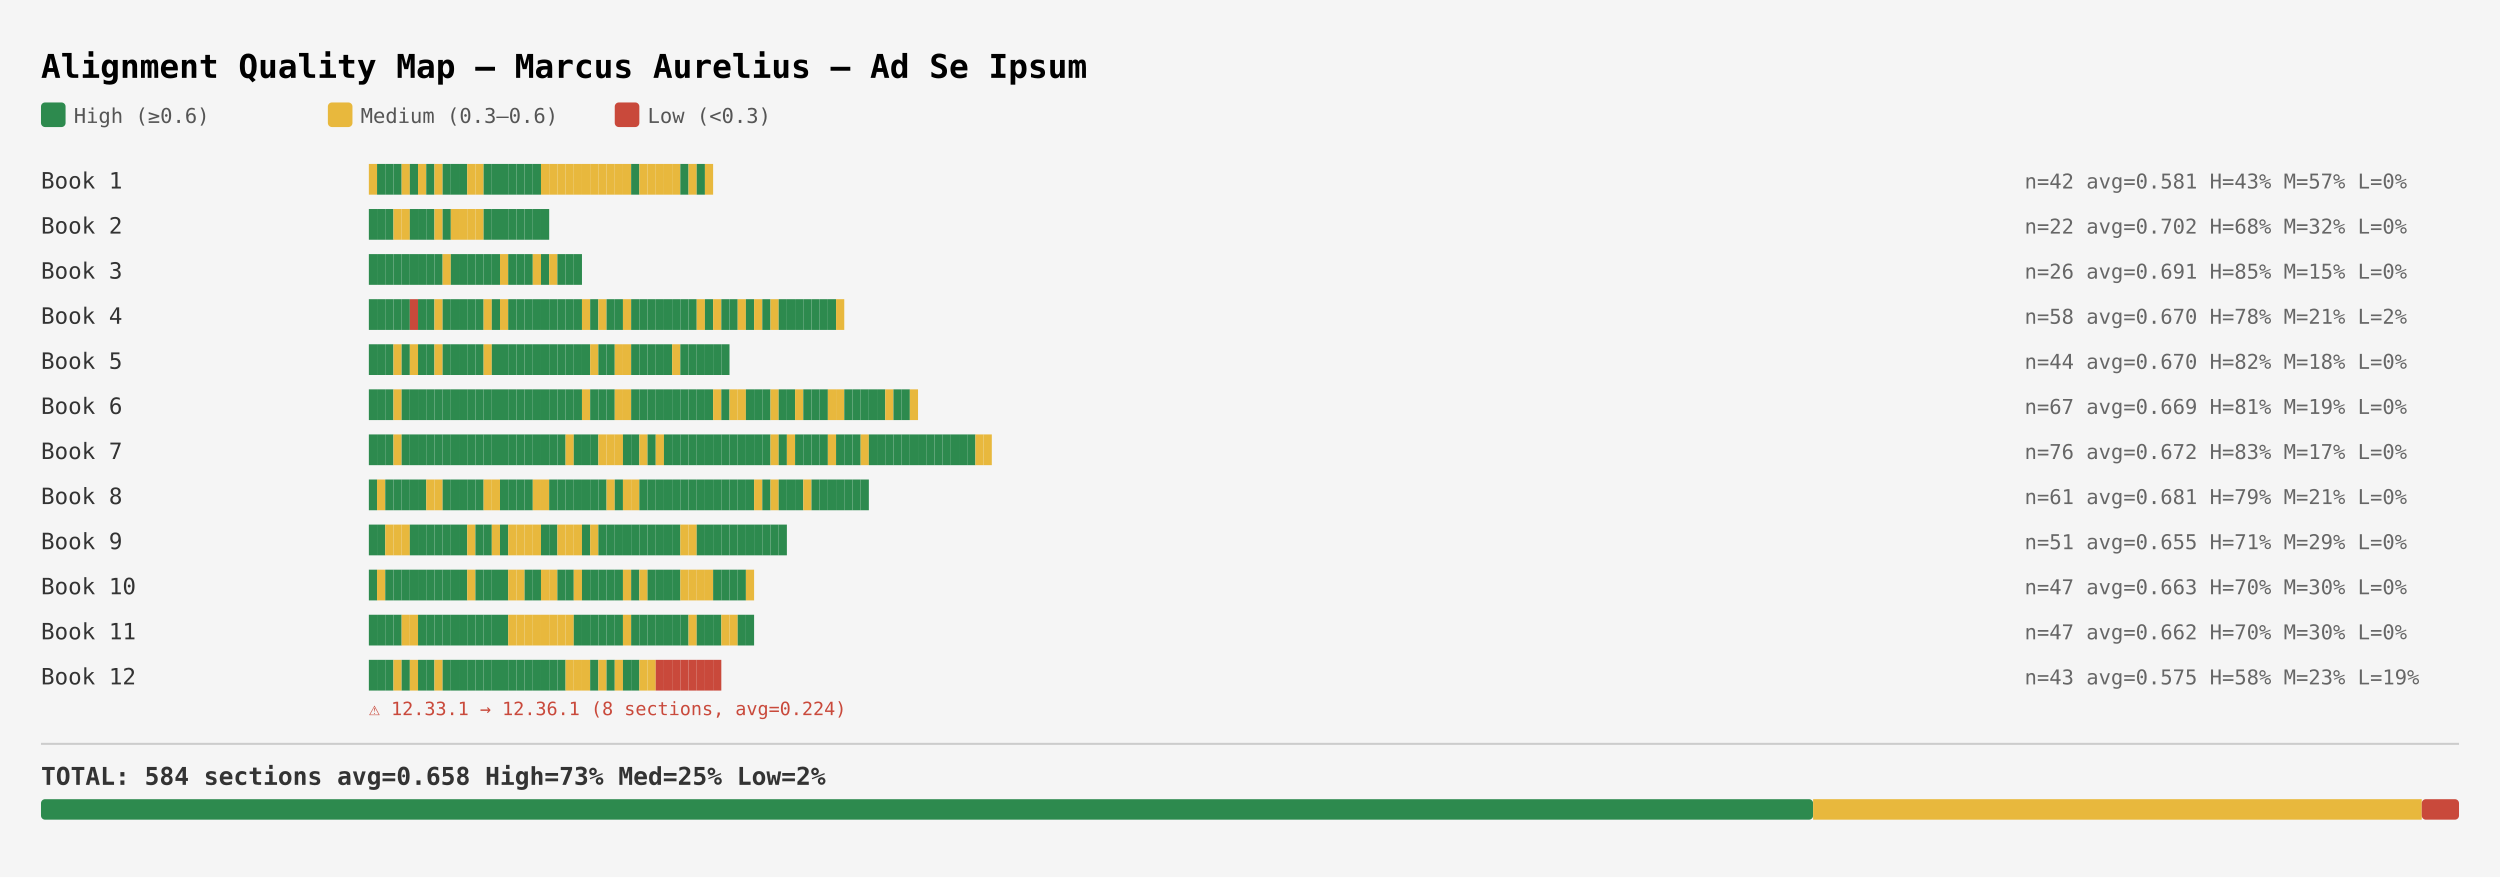
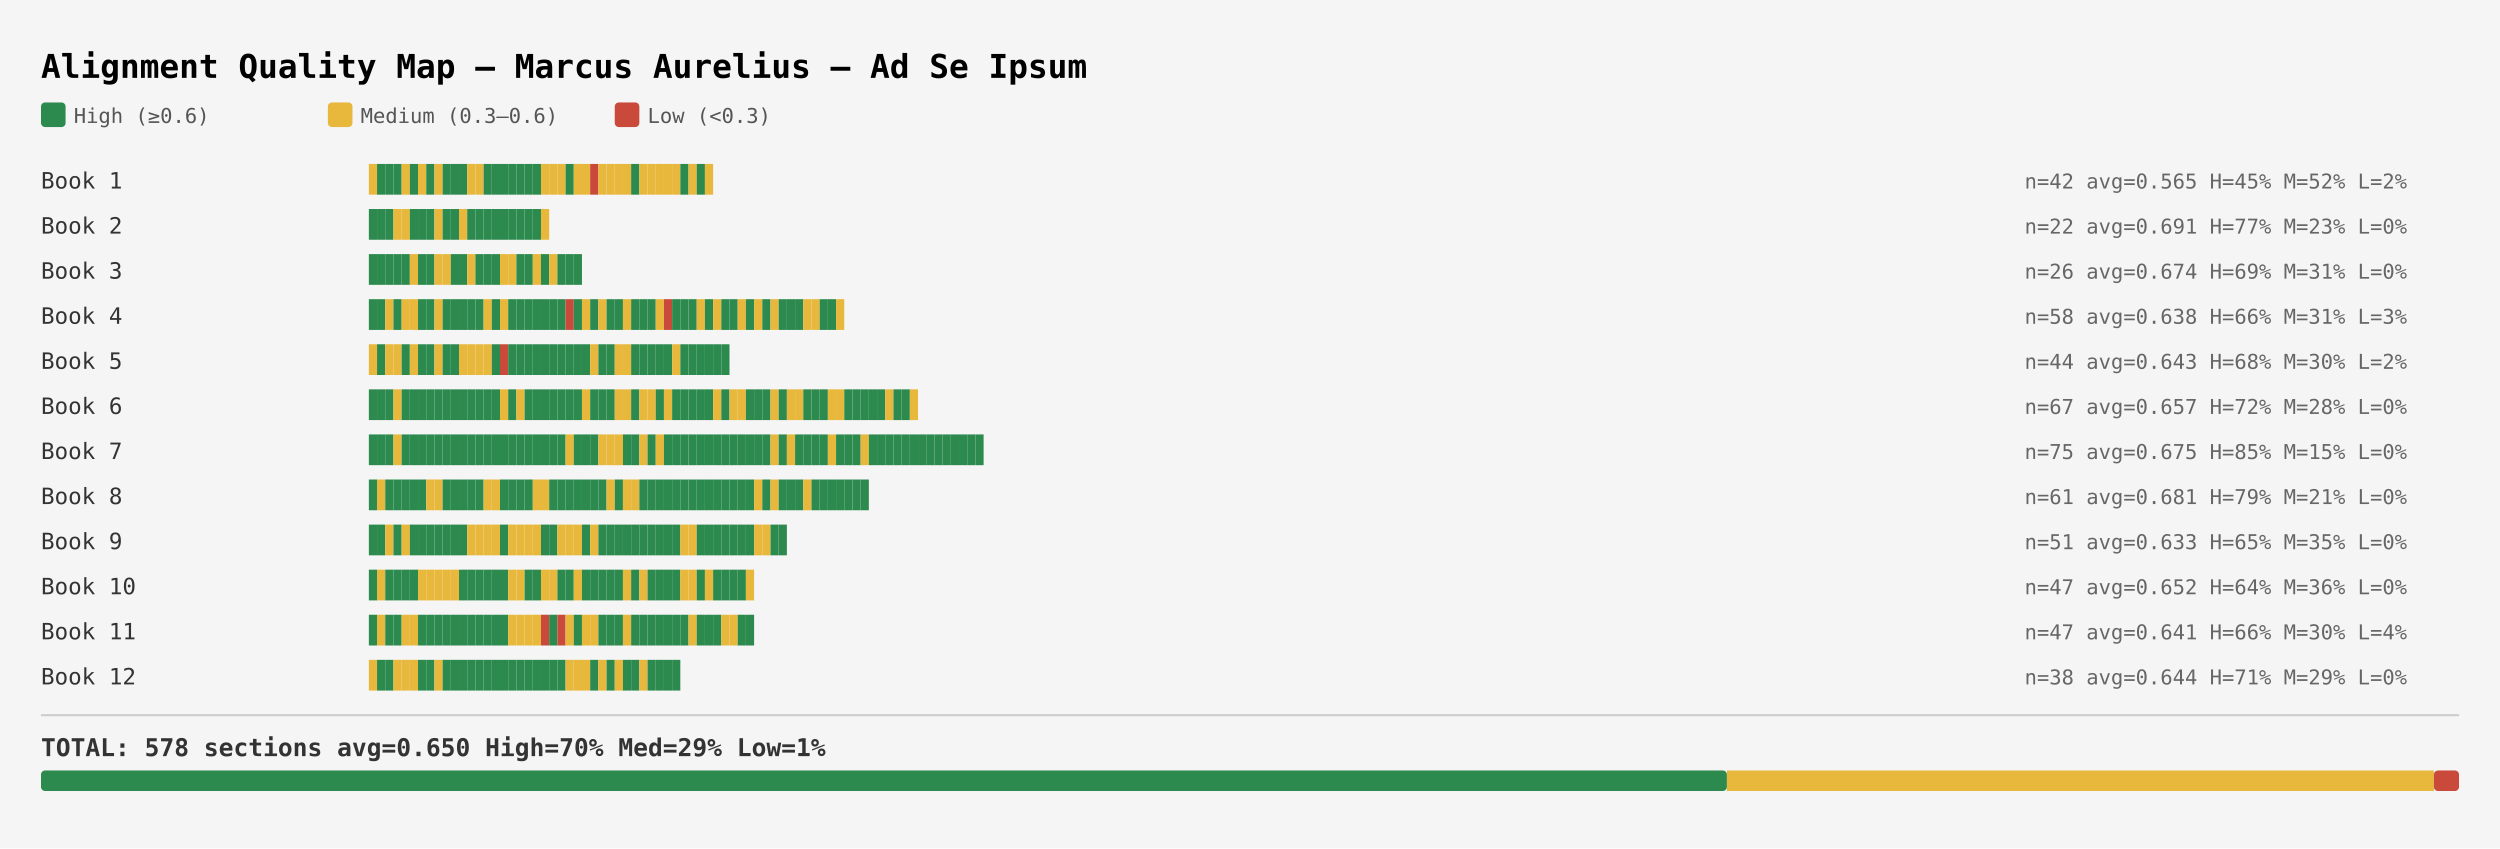
- <svg xmlns="http://www.w3.org/2000/svg" width="1220" height="428" viewBox="0 0 1220 428">
-   <rect width="1220" height="428" fill="#f5f5f5" />
+ <svg xmlns="http://www.w3.org/2000/svg" width="1220" height="414" viewBox="0 0 1220 414">
+   <rect width="1220" height="414" fill="#f5f5f5" />
  <style>
  text { font-family: "SF Mono", "Menlo", "Monaco", monospace; }
  .title { font-size: 16px; font-weight: bold; }
  .subtitle { font-size: 11px; fill: #888; }
  .label { font-size: 11px; fill: #333; }
  .stats { font-size: 10px; fill: #666; }
  .warn { font-size: 9px; fill: #c9493b; }
  .total { font-size: 12px; font-weight: bold; fill: #333; }
  .legend-text { font-size: 10px; fill: #555; }
</style>
  <text x="20" y="38" class="title">Alignment Quality Map — Marcus Aurelius — Ad Se Ipsum</text>
  <rect x="20" y="50" width="12" height="12" fill="#2d8a4e" rx="2" />
  <text x="36" y="60" class="legend-text">High (≥0.6)</text>
  <rect x="160" y="50" width="12" height="12" fill="#e8b83d" rx="2" />
  <text x="176" y="60" class="legend-text">Medium (0.3–0.6)</text>
  <rect x="300" y="50" width="12" height="12" fill="#c9493b" rx="2" />
  <text x="316" y="60" class="legend-text">Low (&lt;0.3)</text>
  <text x="20" y="92" class="label">Book 1</text>
-   <text x="988" y="92" class="stats">n=42  avg=0.581  H=43%  M=57%  L=0%</text>
+   <text x="988" y="92" class="stats">n=42  avg=0.565  H=45%  M=52%  L=2%</text>
  <rect x="180" y="80" width="4" height="15" fill="#e8b83d" />
  <rect x="184" y="80" width="4" height="15" fill="#2d8a4e" />
  <rect x="188" y="80" width="4" height="15" fill="#2d8a4e" />
  <rect x="192" y="80" width="4" height="15" fill="#2d8a4e" />
  <rect x="196" y="80" width="4" height="15" fill="#e8b83d" />
  <rect x="200" y="80" width="4" height="15" fill="#2d8a4e" />
  <rect x="204" y="80" width="4" height="15" fill="#e8b83d" />
  <rect x="208" y="80" width="4" height="15" fill="#2d8a4e" />
  <rect x="212" y="80" width="4" height="15" fill="#e8b83d" />
  <rect x="216" y="80" width="4" height="15" fill="#2d8a4e" />
  <rect x="220" y="80" width="4" height="15" fill="#2d8a4e" />
  <rect x="224" y="80" width="4" height="15" fill="#2d8a4e" />
  <rect x="228" y="80" width="4" height="15" fill="#e8b83d" />
  <rect x="232" y="80" width="4" height="15" fill="#e8b83d" />
  <rect x="236" y="80" width="4" height="15" fill="#2d8a4e" />
  <rect x="240" y="80" width="4" height="15" fill="#2d8a4e" />
  <rect x="244" y="80" width="4" height="15" fill="#2d8a4e" />
  <rect x="248" y="80" width="4" height="15" fill="#2d8a4e" />
  <rect x="252" y="80" width="4" height="15" fill="#2d8a4e" />
  <rect x="256" y="80" width="4" height="15" fill="#2d8a4e" />
  <rect x="260" y="80" width="4" height="15" fill="#2d8a4e" />
  <rect x="264" y="80" width="4" height="15" fill="#e8b83d" />
  <rect x="268" y="80" width="4" height="15" fill="#e8b83d" />
  <rect x="272" y="80" width="4" height="15" fill="#e8b83d" />
-   <rect x="276" y="80" width="4" height="15" fill="#e8b83d" />
+   <rect x="276" y="80" width="4" height="15" fill="#2d8a4e" />
  <rect x="280" y="80" width="4" height="15" fill="#e8b83d" />
  <rect x="284" y="80" width="4" height="15" fill="#e8b83d" />
-   <rect x="288" y="80" width="4" height="15" fill="#e8b83d" />
+   <rect x="288" y="80" width="4" height="15" fill="#c9493b" />
  <rect x="292" y="80" width="4" height="15" fill="#e8b83d" />
  <rect x="296" y="80" width="4" height="15" fill="#e8b83d" />
  <rect x="300" y="80" width="4" height="15" fill="#e8b83d" />
  <rect x="304" y="80" width="4" height="15" fill="#e8b83d" />
  <rect x="308" y="80" width="4" height="15" fill="#2d8a4e" />
  <rect x="312" y="80" width="4" height="15" fill="#e8b83d" />
  <rect x="316" y="80" width="4" height="15" fill="#e8b83d" />
  <rect x="320" y="80" width="4" height="15" fill="#e8b83d" />
  <rect x="324" y="80" width="4" height="15" fill="#e8b83d" />
  <rect x="328" y="80" width="4" height="15" fill="#e8b83d" />
  <rect x="332" y="80" width="4" height="15" fill="#2d8a4e" />
  <rect x="336" y="80" width="4" height="15" fill="#e8b83d" />
  <rect x="340" y="80" width="4" height="15" fill="#2d8a4e" />
  <rect x="344" y="80" width="4" height="15" fill="#e8b83d" />
  <text x="20" y="114" class="label">Book 2</text>
-   <text x="988" y="114" class="stats">n=22  avg=0.702  H=68%  M=32%  L=0%</text>
+   <text x="988" y="114" class="stats">n=22  avg=0.691  H=77%  M=23%  L=0%</text>
  <rect x="180" y="102" width="4" height="15" fill="#2d8a4e" />
  <rect x="184" y="102" width="4" height="15" fill="#2d8a4e" />
  <rect x="188" y="102" width="4" height="15" fill="#2d8a4e" />
  <rect x="192" y="102" width="4" height="15" fill="#e8b83d" />
  <rect x="196" y="102" width="4" height="15" fill="#e8b83d" />
  <rect x="200" y="102" width="4" height="15" fill="#2d8a4e" />
  <rect x="204" y="102" width="4" height="15" fill="#2d8a4e" />
  <rect x="208" y="102" width="4" height="15" fill="#2d8a4e" />
  <rect x="212" y="102" width="4" height="15" fill="#e8b83d" />
  <rect x="216" y="102" width="4" height="15" fill="#2d8a4e" />
-   <rect x="220" y="102" width="4" height="15" fill="#e8b83d" />
+   <rect x="220" y="102" width="4" height="15" fill="#2d8a4e" />
  <rect x="224" y="102" width="4" height="15" fill="#e8b83d" />
-   <rect x="228" y="102" width="4" height="15" fill="#e8b83d" />
-   <rect x="232" y="102" width="4" height="15" fill="#e8b83d" />
+   <rect x="228" y="102" width="4" height="15" fill="#2d8a4e" />
+   <rect x="232" y="102" width="4" height="15" fill="#2d8a4e" />
  <rect x="236" y="102" width="4" height="15" fill="#2d8a4e" />
  <rect x="240" y="102" width="4" height="15" fill="#2d8a4e" />
  <rect x="244" y="102" width="4" height="15" fill="#2d8a4e" />
  <rect x="248" y="102" width="4" height="15" fill="#2d8a4e" />
  <rect x="252" y="102" width="4" height="15" fill="#2d8a4e" />
  <rect x="256" y="102" width="4" height="15" fill="#2d8a4e" />
  <rect x="260" y="102" width="4" height="15" fill="#2d8a4e" />
-   <rect x="264" y="102" width="4" height="15" fill="#2d8a4e" />
+   <rect x="264" y="102" width="4" height="15" fill="#e8b83d" />
  <text x="20" y="136" class="label">Book 3</text>
-   <text x="988" y="136" class="stats">n=26  avg=0.691  H=85%  M=15%  L=0%</text>
+   <text x="988" y="136" class="stats">n=26  avg=0.674  H=69%  M=31%  L=0%</text>
  <rect x="180" y="124" width="4" height="15" fill="#2d8a4e" />
  <rect x="184" y="124" width="4" height="15" fill="#2d8a4e" />
  <rect x="188" y="124" width="4" height="15" fill="#2d8a4e" />
  <rect x="192" y="124" width="4" height="15" fill="#2d8a4e" />
  <rect x="196" y="124" width="4" height="15" fill="#2d8a4e" />
-   <rect x="200" y="124" width="4" height="15" fill="#2d8a4e" />
+   <rect x="200" y="124" width="4" height="15" fill="#e8b83d" />
  <rect x="204" y="124" width="4" height="15" fill="#2d8a4e" />
  <rect x="208" y="124" width="4" height="15" fill="#2d8a4e" />
-   <rect x="212" y="124" width="4" height="15" fill="#2d8a4e" />
+   <rect x="212" y="124" width="4" height="15" fill="#e8b83d" />
  <rect x="216" y="124" width="4" height="15" fill="#e8b83d" />
  <rect x="220" y="124" width="4" height="15" fill="#2d8a4e" />
  <rect x="224" y="124" width="4" height="15" fill="#2d8a4e" />
-   <rect x="228" y="124" width="4" height="15" fill="#2d8a4e" />
+   <rect x="228" y="124" width="4" height="15" fill="#e8b83d" />
  <rect x="232" y="124" width="4" height="15" fill="#2d8a4e" />
  <rect x="236" y="124" width="4" height="15" fill="#2d8a4e" />
  <rect x="240" y="124" width="4" height="15" fill="#2d8a4e" />
  <rect x="244" y="124" width="4" height="15" fill="#e8b83d" />
-   <rect x="248" y="124" width="4" height="15" fill="#2d8a4e" />
+   <rect x="248" y="124" width="4" height="15" fill="#e8b83d" />
  <rect x="252" y="124" width="4" height="15" fill="#2d8a4e" />
  <rect x="256" y="124" width="4" height="15" fill="#2d8a4e" />
  <rect x="260" y="124" width="4" height="15" fill="#e8b83d" />
  <rect x="264" y="124" width="4" height="15" fill="#2d8a4e" />
  <rect x="268" y="124" width="4" height="15" fill="#e8b83d" />
  <rect x="272" y="124" width="4" height="15" fill="#2d8a4e" />
  <rect x="276" y="124" width="4" height="15" fill="#2d8a4e" />
  <rect x="280" y="124" width="4" height="15" fill="#2d8a4e" />
  <text x="20" y="158" class="label">Book 4</text>
-   <text x="988" y="158" class="stats">n=58  avg=0.670  H=78%  M=21%  L=2%</text>
+   <text x="988" y="158" class="stats">n=58  avg=0.638  H=66%  M=31%  L=3%</text>
  <rect x="180" y="146" width="4" height="15" fill="#2d8a4e" />
  <rect x="184" y="146" width="4" height="15" fill="#2d8a4e" />
-   <rect x="188" y="146" width="4" height="15" fill="#2d8a4e" />
+   <rect x="188" y="146" width="4" height="15" fill="#e8b83d" />
  <rect x="192" y="146" width="4" height="15" fill="#2d8a4e" />
-   <rect x="196" y="146" width="4" height="15" fill="#2d8a4e" />
-   <rect x="200" y="146" width="4" height="15" fill="#c9493b" />
+   <rect x="196" y="146" width="4" height="15" fill="#e8b83d" />
+   <rect x="200" y="146" width="4" height="15" fill="#e8b83d" />
  <rect x="204" y="146" width="4" height="15" fill="#2d8a4e" />
  <rect x="208" y="146" width="4" height="15" fill="#2d8a4e" />
  <rect x="212" y="146" width="4" height="15" fill="#e8b83d" />
  <rect x="216" y="146" width="4" height="15" fill="#2d8a4e" />
  <rect x="220" y="146" width="4" height="15" fill="#2d8a4e" />
  <rect x="224" y="146" width="4" height="15" fill="#2d8a4e" />
  <rect x="228" y="146" width="4" height="15" fill="#2d8a4e" />
  <rect x="232" y="146" width="4" height="15" fill="#2d8a4e" />
  <rect x="236" y="146" width="4" height="15" fill="#e8b83d" />
  <rect x="240" y="146" width="4" height="15" fill="#2d8a4e" />
  <rect x="244" y="146" width="4" height="15" fill="#e8b83d" />
  <rect x="248" y="146" width="4" height="15" fill="#2d8a4e" />
  <rect x="252" y="146" width="4" height="15" fill="#2d8a4e" />
  <rect x="256" y="146" width="4" height="15" fill="#2d8a4e" />
  <rect x="260" y="146" width="4" height="15" fill="#2d8a4e" />
  <rect x="264" y="146" width="4" height="15" fill="#2d8a4e" />
  <rect x="268" y="146" width="4" height="15" fill="#2d8a4e" />
  <rect x="272" y="146" width="4" height="15" fill="#2d8a4e" />
-   <rect x="276" y="146" width="4" height="15" fill="#2d8a4e" />
+   <rect x="276" y="146" width="4" height="15" fill="#c9493b" />
  <rect x="280" y="146" width="4" height="15" fill="#2d8a4e" />
  <rect x="284" y="146" width="4" height="15" fill="#e8b83d" />
  <rect x="288" y="146" width="4" height="15" fill="#2d8a4e" />
  <rect x="292" y="146" width="4" height="15" fill="#e8b83d" />
  <rect x="296" y="146" width="4" height="15" fill="#2d8a4e" />
  <rect x="300" y="146" width="4" height="15" fill="#2d8a4e" />
  <rect x="304" y="146" width="4" height="15" fill="#e8b83d" />
  <rect x="308" y="146" width="4" height="15" fill="#2d8a4e" />
  <rect x="312" y="146" width="4" height="15" fill="#2d8a4e" />
  <rect x="316" y="146" width="4" height="15" fill="#2d8a4e" />
-   <rect x="320" y="146" width="4" height="15" fill="#2d8a4e" />
-   <rect x="324" y="146" width="4" height="15" fill="#2d8a4e" />
+   <rect x="320" y="146" width="4" height="15" fill="#e8b83d" />
+   <rect x="324" y="146" width="4" height="15" fill="#c9493b" />
  <rect x="328" y="146" width="4" height="15" fill="#2d8a4e" />
  <rect x="332" y="146" width="4" height="15" fill="#2d8a4e" />
  <rect x="336" y="146" width="4" height="15" fill="#2d8a4e" />
  <rect x="340" y="146" width="4" height="15" fill="#e8b83d" />
  <rect x="344" y="146" width="4" height="15" fill="#2d8a4e" />
  <rect x="348" y="146" width="4" height="15" fill="#e8b83d" />
  <rect x="352" y="146" width="4" height="15" fill="#2d8a4e" />
  <rect x="356" y="146" width="4" height="15" fill="#2d8a4e" />
  <rect x="360" y="146" width="4" height="15" fill="#e8b83d" />
  <rect x="364" y="146" width="4" height="15" fill="#2d8a4e" />
  <rect x="368" y="146" width="4" height="15" fill="#e8b83d" />
  <rect x="372" y="146" width="4" height="15" fill="#2d8a4e" />
  <rect x="376" y="146" width="4" height="15" fill="#e8b83d" />
  <rect x="380" y="146" width="4" height="15" fill="#2d8a4e" />
  <rect x="384" y="146" width="4" height="15" fill="#2d8a4e" />
  <rect x="388" y="146" width="4" height="15" fill="#2d8a4e" />
-   <rect x="392" y="146" width="4" height="15" fill="#2d8a4e" />
-   <rect x="396" y="146" width="4" height="15" fill="#2d8a4e" />
+   <rect x="392" y="146" width="4" height="15" fill="#e8b83d" />
+   <rect x="396" y="146" width="4" height="15" fill="#e8b83d" />
  <rect x="400" y="146" width="4" height="15" fill="#2d8a4e" />
  <rect x="404" y="146" width="4" height="15" fill="#2d8a4e" />
  <rect x="408" y="146" width="4" height="15" fill="#e8b83d" />
  <text x="20" y="180" class="label">Book 5</text>
-   <text x="988" y="180" class="stats">n=44  avg=0.670  H=82%  M=18%  L=0%</text>
-   <rect x="180" y="168" width="4" height="15" fill="#2d8a4e" />
+   <text x="988" y="180" class="stats">n=44  avg=0.643  H=68%  M=30%  L=2%</text>
+   <rect x="180" y="168" width="4" height="15" fill="#e8b83d" />
  <rect x="184" y="168" width="4" height="15" fill="#2d8a4e" />
-   <rect x="188" y="168" width="4" height="15" fill="#2d8a4e" />
+   <rect x="188" y="168" width="4" height="15" fill="#e8b83d" />
  <rect x="192" y="168" width="4" height="15" fill="#e8b83d" />
  <rect x="196" y="168" width="4" height="15" fill="#2d8a4e" />
  <rect x="200" y="168" width="4" height="15" fill="#e8b83d" />
  <rect x="204" y="168" width="4" height="15" fill="#2d8a4e" />
  <rect x="208" y="168" width="4" height="15" fill="#2d8a4e" />
  <rect x="212" y="168" width="4" height="15" fill="#e8b83d" />
  <rect x="216" y="168" width="4" height="15" fill="#2d8a4e" />
  <rect x="220" y="168" width="4" height="15" fill="#2d8a4e" />
-   <rect x="224" y="168" width="4" height="15" fill="#2d8a4e" />
-   <rect x="228" y="168" width="4" height="15" fill="#2d8a4e" />
-   <rect x="232" y="168" width="4" height="15" fill="#2d8a4e" />
+   <rect x="224" y="168" width="4" height="15" fill="#e8b83d" />
+   <rect x="228" y="168" width="4" height="15" fill="#e8b83d" />
+   <rect x="232" y="168" width="4" height="15" fill="#e8b83d" />
  <rect x="236" y="168" width="4" height="15" fill="#e8b83d" />
  <rect x="240" y="168" width="4" height="15" fill="#2d8a4e" />
-   <rect x="244" y="168" width="4" height="15" fill="#2d8a4e" />
+   <rect x="244" y="168" width="4" height="15" fill="#c9493b" />
  <rect x="248" y="168" width="4" height="15" fill="#2d8a4e" />
  <rect x="252" y="168" width="4" height="15" fill="#2d8a4e" />
  <rect x="256" y="168" width="4" height="15" fill="#2d8a4e" />
  <rect x="260" y="168" width="4" height="15" fill="#2d8a4e" />
  <rect x="264" y="168" width="4" height="15" fill="#2d8a4e" />
  <rect x="268" y="168" width="4" height="15" fill="#2d8a4e" />
  <rect x="272" y="168" width="4" height="15" fill="#2d8a4e" />
  <rect x="276" y="168" width="4" height="15" fill="#2d8a4e" />
  <rect x="280" y="168" width="4" height="15" fill="#2d8a4e" />
  <rect x="284" y="168" width="4" height="15" fill="#2d8a4e" />
  <rect x="288" y="168" width="4" height="15" fill="#e8b83d" />
  <rect x="292" y="168" width="4" height="15" fill="#2d8a4e" />
  <rect x="296" y="168" width="4" height="15" fill="#2d8a4e" />
  <rect x="300" y="168" width="4" height="15" fill="#e8b83d" />
  <rect x="304" y="168" width="4" height="15" fill="#e8b83d" />
  <rect x="308" y="168" width="4" height="15" fill="#2d8a4e" />
  <rect x="312" y="168" width="4" height="15" fill="#2d8a4e" />
  <rect x="316" y="168" width="4" height="15" fill="#2d8a4e" />
  <rect x="320" y="168" width="4" height="15" fill="#2d8a4e" />
  <rect x="324" y="168" width="4" height="15" fill="#2d8a4e" />
  <rect x="328" y="168" width="4" height="15" fill="#e8b83d" />
  <rect x="332" y="168" width="4" height="15" fill="#2d8a4e" />
  <rect x="336" y="168" width="4" height="15" fill="#2d8a4e" />
  <rect x="340" y="168" width="4" height="15" fill="#2d8a4e" />
  <rect x="344" y="168" width="4" height="15" fill="#2d8a4e" />
  <rect x="348" y="168" width="4" height="15" fill="#2d8a4e" />
  <rect x="352" y="168" width="4" height="15" fill="#2d8a4e" />
  <text x="20" y="202" class="label">Book 6</text>
-   <text x="988" y="202" class="stats">n=67  avg=0.669  H=81%  M=19%  L=0%</text>
+   <text x="988" y="202" class="stats">n=67  avg=0.657  H=72%  M=28%  L=0%</text>
  <rect x="180" y="190" width="4" height="15" fill="#2d8a4e" />
  <rect x="184" y="190" width="4" height="15" fill="#2d8a4e" />
  <rect x="188" y="190" width="4" height="15" fill="#2d8a4e" />
  <rect x="192" y="190" width="4" height="15" fill="#e8b83d" />
  <rect x="196" y="190" width="4" height="15" fill="#2d8a4e" />
  <rect x="200" y="190" width="4" height="15" fill="#2d8a4e" />
  <rect x="204" y="190" width="4" height="15" fill="#2d8a4e" />
  <rect x="208" y="190" width="4" height="15" fill="#2d8a4e" />
  <rect x="212" y="190" width="4" height="15" fill="#2d8a4e" />
  <rect x="216" y="190" width="4" height="15" fill="#2d8a4e" />
  <rect x="220" y="190" width="4" height="15" fill="#2d8a4e" />
  <rect x="224" y="190" width="4" height="15" fill="#2d8a4e" />
  <rect x="228" y="190" width="4" height="15" fill="#2d8a4e" />
  <rect x="232" y="190" width="4" height="15" fill="#2d8a4e" />
  <rect x="236" y="190" width="4" height="15" fill="#2d8a4e" />
  <rect x="240" y="190" width="4" height="15" fill="#2d8a4e" />
-   <rect x="244" y="190" width="4" height="15" fill="#2d8a4e" />
+   <rect x="244" y="190" width="4" height="15" fill="#e8b83d" />
  <rect x="248" y="190" width="4" height="15" fill="#2d8a4e" />
-   <rect x="252" y="190" width="4" height="15" fill="#2d8a4e" />
+   <rect x="252" y="190" width="4" height="15" fill="#e8b83d" />
  <rect x="256" y="190" width="4" height="15" fill="#2d8a4e" />
  <rect x="260" y="190" width="4" height="15" fill="#2d8a4e" />
  <rect x="264" y="190" width="4" height="15" fill="#2d8a4e" />
  <rect x="268" y="190" width="4" height="15" fill="#2d8a4e" />
  <rect x="272" y="190" width="4" height="15" fill="#2d8a4e" />
  <rect x="276" y="190" width="4" height="15" fill="#2d8a4e" />
  <rect x="280" y="190" width="4" height="15" fill="#2d8a4e" />
  <rect x="284" y="190" width="4" height="15" fill="#e8b83d" />
  <rect x="288" y="190" width="4" height="15" fill="#2d8a4e" />
  <rect x="292" y="190" width="4" height="15" fill="#2d8a4e" />
  <rect x="296" y="190" width="4" height="15" fill="#2d8a4e" />
  <rect x="300" y="190" width="4" height="15" fill="#e8b83d" />
  <rect x="304" y="190" width="4" height="15" fill="#e8b83d" />
  <rect x="308" y="190" width="4" height="15" fill="#2d8a4e" />
-   <rect x="312" y="190" width="4" height="15" fill="#2d8a4e" />
-   <rect x="316" y="190" width="4" height="15" fill="#2d8a4e" />
+   <rect x="312" y="190" width="4" height="15" fill="#e8b83d" />
+   <rect x="316" y="190" width="4" height="15" fill="#e8b83d" />
  <rect x="320" y="190" width="4" height="15" fill="#2d8a4e" />
-   <rect x="324" y="190" width="4" height="15" fill="#2d8a4e" />
+   <rect x="324" y="190" width="4" height="15" fill="#e8b83d" />
  <rect x="328" y="190" width="4" height="15" fill="#2d8a4e" />
  <rect x="332" y="190" width="4" height="15" fill="#2d8a4e" />
  <rect x="336" y="190" width="4" height="15" fill="#2d8a4e" />
  <rect x="340" y="190" width="4" height="15" fill="#2d8a4e" />
  <rect x="344" y="190" width="4" height="15" fill="#2d8a4e" />
  <rect x="348" y="190" width="4" height="15" fill="#e8b83d" />
  <rect x="352" y="190" width="4" height="15" fill="#2d8a4e" />
  <rect x="356" y="190" width="4" height="15" fill="#e8b83d" />
  <rect x="360" y="190" width="4" height="15" fill="#e8b83d" />
  <rect x="364" y="190" width="4" height="15" fill="#2d8a4e" />
  <rect x="368" y="190" width="4" height="15" fill="#2d8a4e" />
  <rect x="372" y="190" width="4" height="15" fill="#2d8a4e" />
  <rect x="376" y="190" width="4" height="15" fill="#e8b83d" />
  <rect x="380" y="190" width="4" height="15" fill="#2d8a4e" />
-   <rect x="384" y="190" width="4" height="15" fill="#2d8a4e" />
+   <rect x="384" y="190" width="4" height="15" fill="#e8b83d" />
  <rect x="388" y="190" width="4" height="15" fill="#e8b83d" />
  <rect x="392" y="190" width="4" height="15" fill="#2d8a4e" />
  <rect x="396" y="190" width="4" height="15" fill="#2d8a4e" />
  <rect x="400" y="190" width="4" height="15" fill="#2d8a4e" />
  <rect x="404" y="190" width="4" height="15" fill="#e8b83d" />
  <rect x="408" y="190" width="4" height="15" fill="#e8b83d" />
  <rect x="412" y="190" width="4" height="15" fill="#2d8a4e" />
  <rect x="416" y="190" width="4" height="15" fill="#2d8a4e" />
  <rect x="420" y="190" width="4" height="15" fill="#2d8a4e" />
  <rect x="424" y="190" width="4" height="15" fill="#2d8a4e" />
  <rect x="428" y="190" width="4" height="15" fill="#2d8a4e" />
  <rect x="432" y="190" width="4" height="15" fill="#e8b83d" />
  <rect x="436" y="190" width="4" height="15" fill="#2d8a4e" />
  <rect x="440" y="190" width="4" height="15" fill="#2d8a4e" />
  <rect x="444" y="190" width="4" height="15" fill="#e8b83d" />
  <text x="20" y="224" class="label">Book 7</text>
-   <text x="988" y="224" class="stats">n=76  avg=0.672  H=83%  M=17%  L=0%</text>
+   <text x="988" y="224" class="stats">n=75  avg=0.675  H=85%  M=15%  L=0%</text>
  <rect x="180" y="212" width="4" height="15" fill="#2d8a4e" />
  <rect x="184" y="212" width="4" height="15" fill="#2d8a4e" />
  <rect x="188" y="212" width="4" height="15" fill="#2d8a4e" />
  <rect x="192" y="212" width="4" height="15" fill="#e8b83d" />
  <rect x="196" y="212" width="4" height="15" fill="#2d8a4e" />
  <rect x="200" y="212" width="4" height="15" fill="#2d8a4e" />
  <rect x="204" y="212" width="4" height="15" fill="#2d8a4e" />
  <rect x="208" y="212" width="4" height="15" fill="#2d8a4e" />
  <rect x="212" y="212" width="4" height="15" fill="#2d8a4e" />
  <rect x="216" y="212" width="4" height="15" fill="#2d8a4e" />
  <rect x="220" y="212" width="4" height="15" fill="#2d8a4e" />
  <rect x="224" y="212" width="4" height="15" fill="#2d8a4e" />
  <rect x="228" y="212" width="4" height="15" fill="#2d8a4e" />
  <rect x="232" y="212" width="4" height="15" fill="#2d8a4e" />
  <rect x="236" y="212" width="4" height="15" fill="#2d8a4e" />
  <rect x="240" y="212" width="4" height="15" fill="#2d8a4e" />
  <rect x="244" y="212" width="4" height="15" fill="#2d8a4e" />
  <rect x="248" y="212" width="4" height="15" fill="#2d8a4e" />
  <rect x="252" y="212" width="4" height="15" fill="#2d8a4e" />
  <rect x="256" y="212" width="4" height="15" fill="#2d8a4e" />
  <rect x="260" y="212" width="4" height="15" fill="#2d8a4e" />
  <rect x="264" y="212" width="4" height="15" fill="#2d8a4e" />
  <rect x="268" y="212" width="4" height="15" fill="#2d8a4e" />
  <rect x="272" y="212" width="4" height="15" fill="#2d8a4e" />
  <rect x="276" y="212" width="4" height="15" fill="#e8b83d" />
  <rect x="280" y="212" width="4" height="15" fill="#2d8a4e" />
  <rect x="284" y="212" width="4" height="15" fill="#2d8a4e" />
  <rect x="288" y="212" width="4" height="15" fill="#2d8a4e" />
  <rect x="292" y="212" width="4" height="15" fill="#e8b83d" />
  <rect x="296" y="212" width="4" height="15" fill="#e8b83d" />
  <rect x="300" y="212" width="4" height="15" fill="#e8b83d" />
  <rect x="304" y="212" width="4" height="15" fill="#2d8a4e" />
  <rect x="308" y="212" width="4" height="15" fill="#2d8a4e" />
  <rect x="312" y="212" width="4" height="15" fill="#e8b83d" />
  <rect x="316" y="212" width="4" height="15" fill="#2d8a4e" />
  <rect x="320" y="212" width="4" height="15" fill="#e8b83d" />
  <rect x="324" y="212" width="4" height="15" fill="#2d8a4e" />
  <rect x="328" y="212" width="4" height="15" fill="#2d8a4e" />
  <rect x="332" y="212" width="4" height="15" fill="#2d8a4e" />
  <rect x="336" y="212" width="4" height="15" fill="#2d8a4e" />
  <rect x="340" y="212" width="4" height="15" fill="#2d8a4e" />
  <rect x="344" y="212" width="4" height="15" fill="#2d8a4e" />
  <rect x="348" y="212" width="4" height="15" fill="#2d8a4e" />
  <rect x="352" y="212" width="4" height="15" fill="#2d8a4e" />
  <rect x="356" y="212" width="4" height="15" fill="#2d8a4e" />
  <rect x="360" y="212" width="4" height="15" fill="#2d8a4e" />
  <rect x="364" y="212" width="4" height="15" fill="#2d8a4e" />
  <rect x="368" y="212" width="4" height="15" fill="#2d8a4e" />
  <rect x="372" y="212" width="4" height="15" fill="#2d8a4e" />
  <rect x="376" y="212" width="4" height="15" fill="#e8b83d" />
  <rect x="380" y="212" width="4" height="15" fill="#2d8a4e" />
  <rect x="384" y="212" width="4" height="15" fill="#e8b83d" />
  <rect x="388" y="212" width="4" height="15" fill="#2d8a4e" />
  <rect x="392" y="212" width="4" height="15" fill="#2d8a4e" />
  <rect x="396" y="212" width="4" height="15" fill="#2d8a4e" />
  <rect x="400" y="212" width="4" height="15" fill="#2d8a4e" />
  <rect x="404" y="212" width="4" height="15" fill="#e8b83d" />
  <rect x="408" y="212" width="4" height="15" fill="#2d8a4e" />
  <rect x="412" y="212" width="4" height="15" fill="#2d8a4e" />
  <rect x="416" y="212" width="4" height="15" fill="#2d8a4e" />
  <rect x="420" y="212" width="4" height="15" fill="#e8b83d" />
  <rect x="424" y="212" width="4" height="15" fill="#2d8a4e" />
  <rect x="428" y="212" width="4" height="15" fill="#2d8a4e" />
  <rect x="432" y="212" width="4" height="15" fill="#2d8a4e" />
  <rect x="436" y="212" width="4" height="15" fill="#2d8a4e" />
  <rect x="440" y="212" width="4" height="15" fill="#2d8a4e" />
  <rect x="444" y="212" width="4" height="15" fill="#2d8a4e" />
  <rect x="448" y="212" width="4" height="15" fill="#2d8a4e" />
  <rect x="452" y="212" width="4" height="15" fill="#2d8a4e" />
  <rect x="456" y="212" width="4" height="15" fill="#2d8a4e" />
  <rect x="460" y="212" width="4" height="15" fill="#2d8a4e" />
  <rect x="464" y="212" width="4" height="15" fill="#2d8a4e" />
  <rect x="468" y="212" width="4" height="15" fill="#2d8a4e" />
  <rect x="472" y="212" width="4" height="15" fill="#2d8a4e" />
-   <rect x="476" y="212" width="4" height="15" fill="#e8b83d" />
-   <rect x="480" y="212" width="4" height="15" fill="#e8b83d" />
+   <rect x="476" y="212" width="4" height="15" fill="#2d8a4e" />
  <text x="20" y="246" class="label">Book 8</text>
  <text x="988" y="246" class="stats">n=61  avg=0.681  H=79%  M=21%  L=0%</text>
  <rect x="180" y="234" width="4" height="15" fill="#2d8a4e" />
  <rect x="184" y="234" width="4" height="15" fill="#e8b83d" />
  <rect x="188" y="234" width="4" height="15" fill="#2d8a4e" />
  <rect x="192" y="234" width="4" height="15" fill="#2d8a4e" />
  <rect x="196" y="234" width="4" height="15" fill="#2d8a4e" />
  <rect x="200" y="234" width="4" height="15" fill="#2d8a4e" />
  <rect x="204" y="234" width="4" height="15" fill="#2d8a4e" />
  <rect x="208" y="234" width="4" height="15" fill="#e8b83d" />
  <rect x="212" y="234" width="4" height="15" fill="#e8b83d" />
  <rect x="216" y="234" width="4" height="15" fill="#2d8a4e" />
  <rect x="220" y="234" width="4" height="15" fill="#2d8a4e" />
  <rect x="224" y="234" width="4" height="15" fill="#2d8a4e" />
  <rect x="228" y="234" width="4" height="15" fill="#2d8a4e" />
  <rect x="232" y="234" width="4" height="15" fill="#2d8a4e" />
  <rect x="236" y="234" width="4" height="15" fill="#e8b83d" />
  <rect x="240" y="234" width="4" height="15" fill="#e8b83d" />
  <rect x="244" y="234" width="4" height="15" fill="#2d8a4e" />
  <rect x="248" y="234" width="4" height="15" fill="#2d8a4e" />
  <rect x="252" y="234" width="4" height="15" fill="#2d8a4e" />
  <rect x="256" y="234" width="4" height="15" fill="#2d8a4e" />
  <rect x="260" y="234" width="4" height="15" fill="#e8b83d" />
  <rect x="264" y="234" width="4" height="15" fill="#e8b83d" />
  <rect x="268" y="234" width="4" height="15" fill="#2d8a4e" />
  <rect x="272" y="234" width="4" height="15" fill="#2d8a4e" />
  <rect x="276" y="234" width="4" height="15" fill="#2d8a4e" />
  <rect x="280" y="234" width="4" height="15" fill="#2d8a4e" />
  <rect x="284" y="234" width="4" height="15" fill="#2d8a4e" />
  <rect x="288" y="234" width="4" height="15" fill="#2d8a4e" />
  <rect x="292" y="234" width="4" height="15" fill="#2d8a4e" />
  <rect x="296" y="234" width="4" height="15" fill="#e8b83d" />
  <rect x="300" y="234" width="4" height="15" fill="#2d8a4e" />
  <rect x="304" y="234" width="4" height="15" fill="#e8b83d" />
  <rect x="308" y="234" width="4" height="15" fill="#e8b83d" />
  <rect x="312" y="234" width="4" height="15" fill="#2d8a4e" />
  <rect x="316" y="234" width="4" height="15" fill="#2d8a4e" />
  <rect x="320" y="234" width="4" height="15" fill="#2d8a4e" />
  <rect x="324" y="234" width="4" height="15" fill="#2d8a4e" />
  <rect x="328" y="234" width="4" height="15" fill="#2d8a4e" />
  <rect x="332" y="234" width="4" height="15" fill="#2d8a4e" />
  <rect x="336" y="234" width="4" height="15" fill="#2d8a4e" />
  <rect x="340" y="234" width="4" height="15" fill="#2d8a4e" />
  <rect x="344" y="234" width="4" height="15" fill="#2d8a4e" />
  <rect x="348" y="234" width="4" height="15" fill="#2d8a4e" />
  <rect x="352" y="234" width="4" height="15" fill="#2d8a4e" />
  <rect x="356" y="234" width="4" height="15" fill="#2d8a4e" />
  <rect x="360" y="234" width="4" height="15" fill="#2d8a4e" />
  <rect x="364" y="234" width="4" height="15" fill="#2d8a4e" />
  <rect x="368" y="234" width="4" height="15" fill="#e8b83d" />
  <rect x="372" y="234" width="4" height="15" fill="#2d8a4e" />
  <rect x="376" y="234" width="4" height="15" fill="#e8b83d" />
  <rect x="380" y="234" width="4" height="15" fill="#2d8a4e" />
  <rect x="384" y="234" width="4" height="15" fill="#2d8a4e" />
  <rect x="388" y="234" width="4" height="15" fill="#2d8a4e" />
  <rect x="392" y="234" width="4" height="15" fill="#e8b83d" />
  <rect x="396" y="234" width="4" height="15" fill="#2d8a4e" />
  <rect x="400" y="234" width="4" height="15" fill="#2d8a4e" />
  <rect x="404" y="234" width="4" height="15" fill="#2d8a4e" />
  <rect x="408" y="234" width="4" height="15" fill="#2d8a4e" />
  <rect x="412" y="234" width="4" height="15" fill="#2d8a4e" />
  <rect x="416" y="234" width="4" height="15" fill="#2d8a4e" />
  <rect x="420" y="234" width="4" height="15" fill="#2d8a4e" />
  <text x="20" y="268" class="label">Book 9</text>
-   <text x="988" y="268" class="stats">n=51  avg=0.655  H=71%  M=29%  L=0%</text>
+   <text x="988" y="268" class="stats">n=51  avg=0.633  H=65%  M=35%  L=0%</text>
  <rect x="180" y="256" width="4" height="15" fill="#2d8a4e" />
  <rect x="184" y="256" width="4" height="15" fill="#2d8a4e" />
  <rect x="188" y="256" width="4" height="15" fill="#e8b83d" />
-   <rect x="192" y="256" width="4" height="15" fill="#e8b83d" />
+   <rect x="192" y="256" width="4" height="15" fill="#2d8a4e" />
  <rect x="196" y="256" width="4" height="15" fill="#e8b83d" />
  <rect x="200" y="256" width="4" height="15" fill="#2d8a4e" />
  <rect x="204" y="256" width="4" height="15" fill="#2d8a4e" />
  <rect x="208" y="256" width="4" height="15" fill="#2d8a4e" />
  <rect x="212" y="256" width="4" height="15" fill="#2d8a4e" />
  <rect x="216" y="256" width="4" height="15" fill="#2d8a4e" />
  <rect x="220" y="256" width="4" height="15" fill="#2d8a4e" />
  <rect x="224" y="256" width="4" height="15" fill="#2d8a4e" />
  <rect x="228" y="256" width="4" height="15" fill="#e8b83d" />
-   <rect x="232" y="256" width="4" height="15" fill="#2d8a4e" />
-   <rect x="236" y="256" width="4" height="15" fill="#2d8a4e" />
+   <rect x="232" y="256" width="4" height="15" fill="#e8b83d" />
+   <rect x="236" y="256" width="4" height="15" fill="#e8b83d" />
  <rect x="240" y="256" width="4" height="15" fill="#e8b83d" />
  <rect x="244" y="256" width="4" height="15" fill="#2d8a4e" />
  <rect x="248" y="256" width="4" height="15" fill="#e8b83d" />
  <rect x="252" y="256" width="4" height="15" fill="#e8b83d" />
  <rect x="256" y="256" width="4" height="15" fill="#e8b83d" />
  <rect x="260" y="256" width="4" height="15" fill="#e8b83d" />
  <rect x="264" y="256" width="4" height="15" fill="#2d8a4e" />
  <rect x="268" y="256" width="4" height="15" fill="#2d8a4e" />
  <rect x="272" y="256" width="4" height="15" fill="#e8b83d" />
  <rect x="276" y="256" width="4" height="15" fill="#e8b83d" />
  <rect x="280" y="256" width="4" height="15" fill="#e8b83d" />
  <rect x="284" y="256" width="4" height="15" fill="#2d8a4e" />
  <rect x="288" y="256" width="4" height="15" fill="#e8b83d" />
  <rect x="292" y="256" width="4" height="15" fill="#2d8a4e" />
  <rect x="296" y="256" width="4" height="15" fill="#2d8a4e" />
  <rect x="300" y="256" width="4" height="15" fill="#2d8a4e" />
  <rect x="304" y="256" width="4" height="15" fill="#2d8a4e" />
  <rect x="308" y="256" width="4" height="15" fill="#2d8a4e" />
  <rect x="312" y="256" width="4" height="15" fill="#2d8a4e" />
  <rect x="316" y="256" width="4" height="15" fill="#2d8a4e" />
  <rect x="320" y="256" width="4" height="15" fill="#2d8a4e" />
  <rect x="324" y="256" width="4" height="15" fill="#2d8a4e" />
  <rect x="328" y="256" width="4" height="15" fill="#2d8a4e" />
  <rect x="332" y="256" width="4" height="15" fill="#e8b83d" />
  <rect x="336" y="256" width="4" height="15" fill="#e8b83d" />
  <rect x="340" y="256" width="4" height="15" fill="#2d8a4e" />
  <rect x="344" y="256" width="4" height="15" fill="#2d8a4e" />
  <rect x="348" y="256" width="4" height="15" fill="#2d8a4e" />
  <rect x="352" y="256" width="4" height="15" fill="#2d8a4e" />
  <rect x="356" y="256" width="4" height="15" fill="#2d8a4e" />
  <rect x="360" y="256" width="4" height="15" fill="#2d8a4e" />
  <rect x="364" y="256" width="4" height="15" fill="#2d8a4e" />
-   <rect x="368" y="256" width="4" height="15" fill="#2d8a4e" />
-   <rect x="372" y="256" width="4" height="15" fill="#2d8a4e" />
+   <rect x="368" y="256" width="4" height="15" fill="#e8b83d" />
+   <rect x="372" y="256" width="4" height="15" fill="#e8b83d" />
  <rect x="376" y="256" width="4" height="15" fill="#2d8a4e" />
  <rect x="380" y="256" width="4" height="15" fill="#2d8a4e" />
  <text x="20" y="290" class="label">Book 10</text>
-   <text x="988" y="290" class="stats">n=47  avg=0.663  H=70%  M=30%  L=0%</text>
+   <text x="988" y="290" class="stats">n=47  avg=0.652  H=64%  M=36%  L=0%</text>
  <rect x="180" y="278" width="4" height="15" fill="#2d8a4e" />
  <rect x="184" y="278" width="4" height="15" fill="#e8b83d" />
  <rect x="188" y="278" width="4" height="15" fill="#2d8a4e" />
  <rect x="192" y="278" width="4" height="15" fill="#2d8a4e" />
  <rect x="196" y="278" width="4" height="15" fill="#2d8a4e" />
  <rect x="200" y="278" width="4" height="15" fill="#2d8a4e" />
-   <rect x="204" y="278" width="4" height="15" fill="#2d8a4e" />
-   <rect x="208" y="278" width="4" height="15" fill="#2d8a4e" />
-   <rect x="212" y="278" width="4" height="15" fill="#2d8a4e" />
-   <rect x="216" y="278" width="4" height="15" fill="#2d8a4e" />
-   <rect x="220" y="278" width="4" height="15" fill="#2d8a4e" />
+   <rect x="204" y="278" width="4" height="15" fill="#e8b83d" />
+   <rect x="208" y="278" width="4" height="15" fill="#e8b83d" />
+   <rect x="212" y="278" width="4" height="15" fill="#e8b83d" />
+   <rect x="216" y="278" width="4" height="15" fill="#e8b83d" />
+   <rect x="220" y="278" width="4" height="15" fill="#e8b83d" />
  <rect x="224" y="278" width="4" height="15" fill="#2d8a4e" />
-   <rect x="228" y="278" width="4" height="15" fill="#e8b83d" />
+   <rect x="228" y="278" width="4" height="15" fill="#2d8a4e" />
  <rect x="232" y="278" width="4" height="15" fill="#2d8a4e" />
  <rect x="236" y="278" width="4" height="15" fill="#2d8a4e" />
  <rect x="240" y="278" width="4" height="15" fill="#2d8a4e" />
  <rect x="244" y="278" width="4" height="15" fill="#2d8a4e" />
  <rect x="248" y="278" width="4" height="15" fill="#e8b83d" />
  <rect x="252" y="278" width="4" height="15" fill="#e8b83d" />
  <rect x="256" y="278" width="4" height="15" fill="#2d8a4e" />
  <rect x="260" y="278" width="4" height="15" fill="#2d8a4e" />
  <rect x="264" y="278" width="4" height="15" fill="#e8b83d" />
  <rect x="268" y="278" width="4" height="15" fill="#e8b83d" />
  <rect x="272" y="278" width="4" height="15" fill="#2d8a4e" />
  <rect x="276" y="278" width="4" height="15" fill="#2d8a4e" />
  <rect x="280" y="278" width="4" height="15" fill="#e8b83d" />
  <rect x="284" y="278" width="4" height="15" fill="#2d8a4e" />
  <rect x="288" y="278" width="4" height="15" fill="#2d8a4e" />
  <rect x="292" y="278" width="4" height="15" fill="#2d8a4e" />
  <rect x="296" y="278" width="4" height="15" fill="#2d8a4e" />
  <rect x="300" y="278" width="4" height="15" fill="#2d8a4e" />
  <rect x="304" y="278" width="4" height="15" fill="#e8b83d" />
  <rect x="308" y="278" width="4" height="15" fill="#2d8a4e" />
  <rect x="312" y="278" width="4" height="15" fill="#e8b83d" />
  <rect x="316" y="278" width="4" height="15" fill="#2d8a4e" />
  <rect x="320" y="278" width="4" height="15" fill="#2d8a4e" />
  <rect x="324" y="278" width="4" height="15" fill="#2d8a4e" />
  <rect x="328" y="278" width="4" height="15" fill="#2d8a4e" />
  <rect x="332" y="278" width="4" height="15" fill="#e8b83d" />
  <rect x="336" y="278" width="4" height="15" fill="#e8b83d" />
-   <rect x="340" y="278" width="4" height="15" fill="#e8b83d" />
+   <rect x="340" y="278" width="4" height="15" fill="#2d8a4e" />
  <rect x="344" y="278" width="4" height="15" fill="#e8b83d" />
  <rect x="348" y="278" width="4" height="15" fill="#2d8a4e" />
  <rect x="352" y="278" width="4" height="15" fill="#2d8a4e" />
  <rect x="356" y="278" width="4" height="15" fill="#2d8a4e" />
  <rect x="360" y="278" width="4" height="15" fill="#2d8a4e" />
  <rect x="364" y="278" width="4" height="15" fill="#e8b83d" />
  <text x="20" y="312" class="label">Book 11</text>
-   <text x="988" y="312" class="stats">n=47  avg=0.662  H=70%  M=30%  L=0%</text>
+   <text x="988" y="312" class="stats">n=47  avg=0.641  H=66%  M=30%  L=4%</text>
  <rect x="180" y="300" width="4" height="15" fill="#2d8a4e" />
-   <rect x="184" y="300" width="4" height="15" fill="#2d8a4e" />
+   <rect x="184" y="300" width="4" height="15" fill="#e8b83d" />
  <rect x="188" y="300" width="4" height="15" fill="#2d8a4e" />
  <rect x="192" y="300" width="4" height="15" fill="#2d8a4e" />
  <rect x="196" y="300" width="4" height="15" fill="#e8b83d" />
  <rect x="200" y="300" width="4" height="15" fill="#e8b83d" />
  <rect x="204" y="300" width="4" height="15" fill="#2d8a4e" />
  <rect x="208" y="300" width="4" height="15" fill="#2d8a4e" />
  <rect x="212" y="300" width="4" height="15" fill="#2d8a4e" />
  <rect x="216" y="300" width="4" height="15" fill="#2d8a4e" />
  <rect x="220" y="300" width="4" height="15" fill="#2d8a4e" />
  <rect x="224" y="300" width="4" height="15" fill="#2d8a4e" />
  <rect x="228" y="300" width="4" height="15" fill="#2d8a4e" />
  <rect x="232" y="300" width="4" height="15" fill="#2d8a4e" />
  <rect x="236" y="300" width="4" height="15" fill="#2d8a4e" />
  <rect x="240" y="300" width="4" height="15" fill="#2d8a4e" />
  <rect x="244" y="300" width="4" height="15" fill="#2d8a4e" />
  <rect x="248" y="300" width="4" height="15" fill="#e8b83d" />
  <rect x="252" y="300" width="4" height="15" fill="#e8b83d" />
  <rect x="256" y="300" width="4" height="15" fill="#e8b83d" />
  <rect x="260" y="300" width="4" height="15" fill="#e8b83d" />
-   <rect x="264" y="300" width="4" height="15" fill="#e8b83d" />
-   <rect x="268" y="300" width="4" height="15" fill="#e8b83d" />
-   <rect x="272" y="300" width="4" height="15" fill="#e8b83d" />
+   <rect x="264" y="300" width="4" height="15" fill="#c9493b" />
+   <rect x="268" y="300" width="4" height="15" fill="#2d8a4e" />
+   <rect x="272" y="300" width="4" height="15" fill="#c9493b" />
  <rect x="276" y="300" width="4" height="15" fill="#e8b83d" />
  <rect x="280" y="300" width="4" height="15" fill="#2d8a4e" />
-   <rect x="284" y="300" width="4" height="15" fill="#2d8a4e" />
-   <rect x="288" y="300" width="4" height="15" fill="#2d8a4e" />
+   <rect x="284" y="300" width="4" height="15" fill="#e8b83d" />
+   <rect x="288" y="300" width="4" height="15" fill="#e8b83d" />
  <rect x="292" y="300" width="4" height="15" fill="#2d8a4e" />
  <rect x="296" y="300" width="4" height="15" fill="#2d8a4e" />
  <rect x="300" y="300" width="4" height="15" fill="#2d8a4e" />
  <rect x="304" y="300" width="4" height="15" fill="#e8b83d" />
  <rect x="308" y="300" width="4" height="15" fill="#2d8a4e" />
  <rect x="312" y="300" width="4" height="15" fill="#2d8a4e" />
  <rect x="316" y="300" width="4" height="15" fill="#2d8a4e" />
  <rect x="320" y="300" width="4" height="15" fill="#2d8a4e" />
  <rect x="324" y="300" width="4" height="15" fill="#2d8a4e" />
  <rect x="328" y="300" width="4" height="15" fill="#2d8a4e" />
  <rect x="332" y="300" width="4" height="15" fill="#2d8a4e" />
  <rect x="336" y="300" width="4" height="15" fill="#e8b83d" />
  <rect x="340" y="300" width="4" height="15" fill="#2d8a4e" />
  <rect x="344" y="300" width="4" height="15" fill="#2d8a4e" />
  <rect x="348" y="300" width="4" height="15" fill="#2d8a4e" />
  <rect x="352" y="300" width="4" height="15" fill="#e8b83d" />
  <rect x="356" y="300" width="4" height="15" fill="#e8b83d" />
  <rect x="360" y="300" width="4" height="15" fill="#2d8a4e" />
  <rect x="364" y="300" width="4" height="15" fill="#2d8a4e" />
  <text x="20" y="334" class="label">Book 12</text>
-   <text x="988" y="334" class="stats">n=43  avg=0.575  H=58%  M=23%  L=19%</text>
-   <rect x="180" y="322" width="4" height="15" fill="#2d8a4e" />
+   <text x="988" y="334" class="stats">n=38  avg=0.644  H=71%  M=29%  L=0%</text>
+   <rect x="180" y="322" width="4" height="15" fill="#e8b83d" />
  <rect x="184" y="322" width="4" height="15" fill="#2d8a4e" />
  <rect x="188" y="322" width="4" height="15" fill="#2d8a4e" />
  <rect x="192" y="322" width="4" height="15" fill="#e8b83d" />
-   <rect x="196" y="322" width="4" height="15" fill="#2d8a4e" />
+   <rect x="196" y="322" width="4" height="15" fill="#e8b83d" />
  <rect x="200" y="322" width="4" height="15" fill="#e8b83d" />
  <rect x="204" y="322" width="4" height="15" fill="#2d8a4e" />
  <rect x="208" y="322" width="4" height="15" fill="#2d8a4e" />
  <rect x="212" y="322" width="4" height="15" fill="#e8b83d" />
  <rect x="216" y="322" width="4" height="15" fill="#2d8a4e" />
  <rect x="220" y="322" width="4" height="15" fill="#2d8a4e" />
  <rect x="224" y="322" width="4" height="15" fill="#2d8a4e" />
  <rect x="228" y="322" width="4" height="15" fill="#2d8a4e" />
  <rect x="232" y="322" width="4" height="15" fill="#2d8a4e" />
  <rect x="236" y="322" width="4" height="15" fill="#2d8a4e" />
  <rect x="240" y="322" width="4" height="15" fill="#2d8a4e" />
  <rect x="244" y="322" width="4" height="15" fill="#2d8a4e" />
  <rect x="248" y="322" width="4" height="15" fill="#2d8a4e" />
  <rect x="252" y="322" width="4" height="15" fill="#2d8a4e" />
  <rect x="256" y="322" width="4" height="15" fill="#2d8a4e" />
  <rect x="260" y="322" width="4" height="15" fill="#2d8a4e" />
  <rect x="264" y="322" width="4" height="15" fill="#2d8a4e" />
  <rect x="268" y="322" width="4" height="15" fill="#2d8a4e" />
  <rect x="272" y="322" width="4" height="15" fill="#2d8a4e" />
  <rect x="276" y="322" width="4" height="15" fill="#e8b83d" />
  <rect x="280" y="322" width="4" height="15" fill="#e8b83d" />
  <rect x="284" y="322" width="4" height="15" fill="#e8b83d" />
  <rect x="288" y="322" width="4" height="15" fill="#2d8a4e" />
  <rect x="292" y="322" width="4" height="15" fill="#e8b83d" />
  <rect x="296" y="322" width="4" height="15" fill="#2d8a4e" />
  <rect x="300" y="322" width="4" height="15" fill="#e8b83d" />
  <rect x="304" y="322" width="4" height="15" fill="#2d8a4e" />
  <rect x="308" y="322" width="4" height="15" fill="#2d8a4e" />
  <rect x="312" y="322" width="4" height="15" fill="#e8b83d" />
-   <rect x="316" y="322" width="4" height="15" fill="#e8b83d" />
-   <rect x="320" y="322" width="4" height="15" fill="#c9493b" />
-   <rect x="324" y="322" width="4" height="15" fill="#c9493b" />
-   <rect x="328" y="322" width="4" height="15" fill="#c9493b" />
-   <rect x="332" y="322" width="4" height="15" fill="#c9493b" />
-   <rect x="336" y="322" width="4" height="15" fill="#c9493b" />
-   <rect x="340" y="322" width="4" height="15" fill="#c9493b" />
-   <rect x="344" y="322" width="4" height="15" fill="#c9493b" />
-   <rect x="348" y="322" width="4" height="15" fill="#c9493b" />
-   <text x="180" y="349" class="warn">⚠ 12.33.1 → 12.36.1  (8 sections, avg=0.224)</text>
-   <line x1="20" y1="363" x2="1200" y2="363" stroke="#ccc" stroke-width="1" />
-   <text x="20" y="383" class="total">TOTAL: 584 sections   avg=0.658   High=73%   Med=25%   Low=2%</text>
-   <rect x="20" y="390" width="864.795" height="10" fill="#2d8a4e" rx="2" />
-   <rect x="884.795" y="390" width="297.021" height="10" fill="#e8b83d" />
-   <rect x="1181.815" y="390" width="18.185" height="10" fill="#c9493b" rx="2" />
+   <rect x="316" y="322" width="4" height="15" fill="#2d8a4e" />
+   <rect x="320" y="322" width="4" height="15" fill="#2d8a4e" />
+   <rect x="324" y="322" width="4" height="15" fill="#2d8a4e" />
+   <rect x="328" y="322" width="4" height="15" fill="#2d8a4e" />
+   <line x1="20" y1="349" x2="1200" y2="349" stroke="#ccc" stroke-width="1" />
+   <text x="20" y="369" class="total">TOTAL: 578 sections   avg=0.650   High=70%   Med=29%   Low=1%</text>
+   <rect x="20" y="376" width="822.734" height="10" fill="#2d8a4e" rx="2" />
+   <rect x="842.734" y="376" width="345.017" height="10" fill="#e8b83d" />
+   <rect x="1187.751" y="376" width="12.249" height="10" fill="#c9493b" rx="2" />
</svg>
